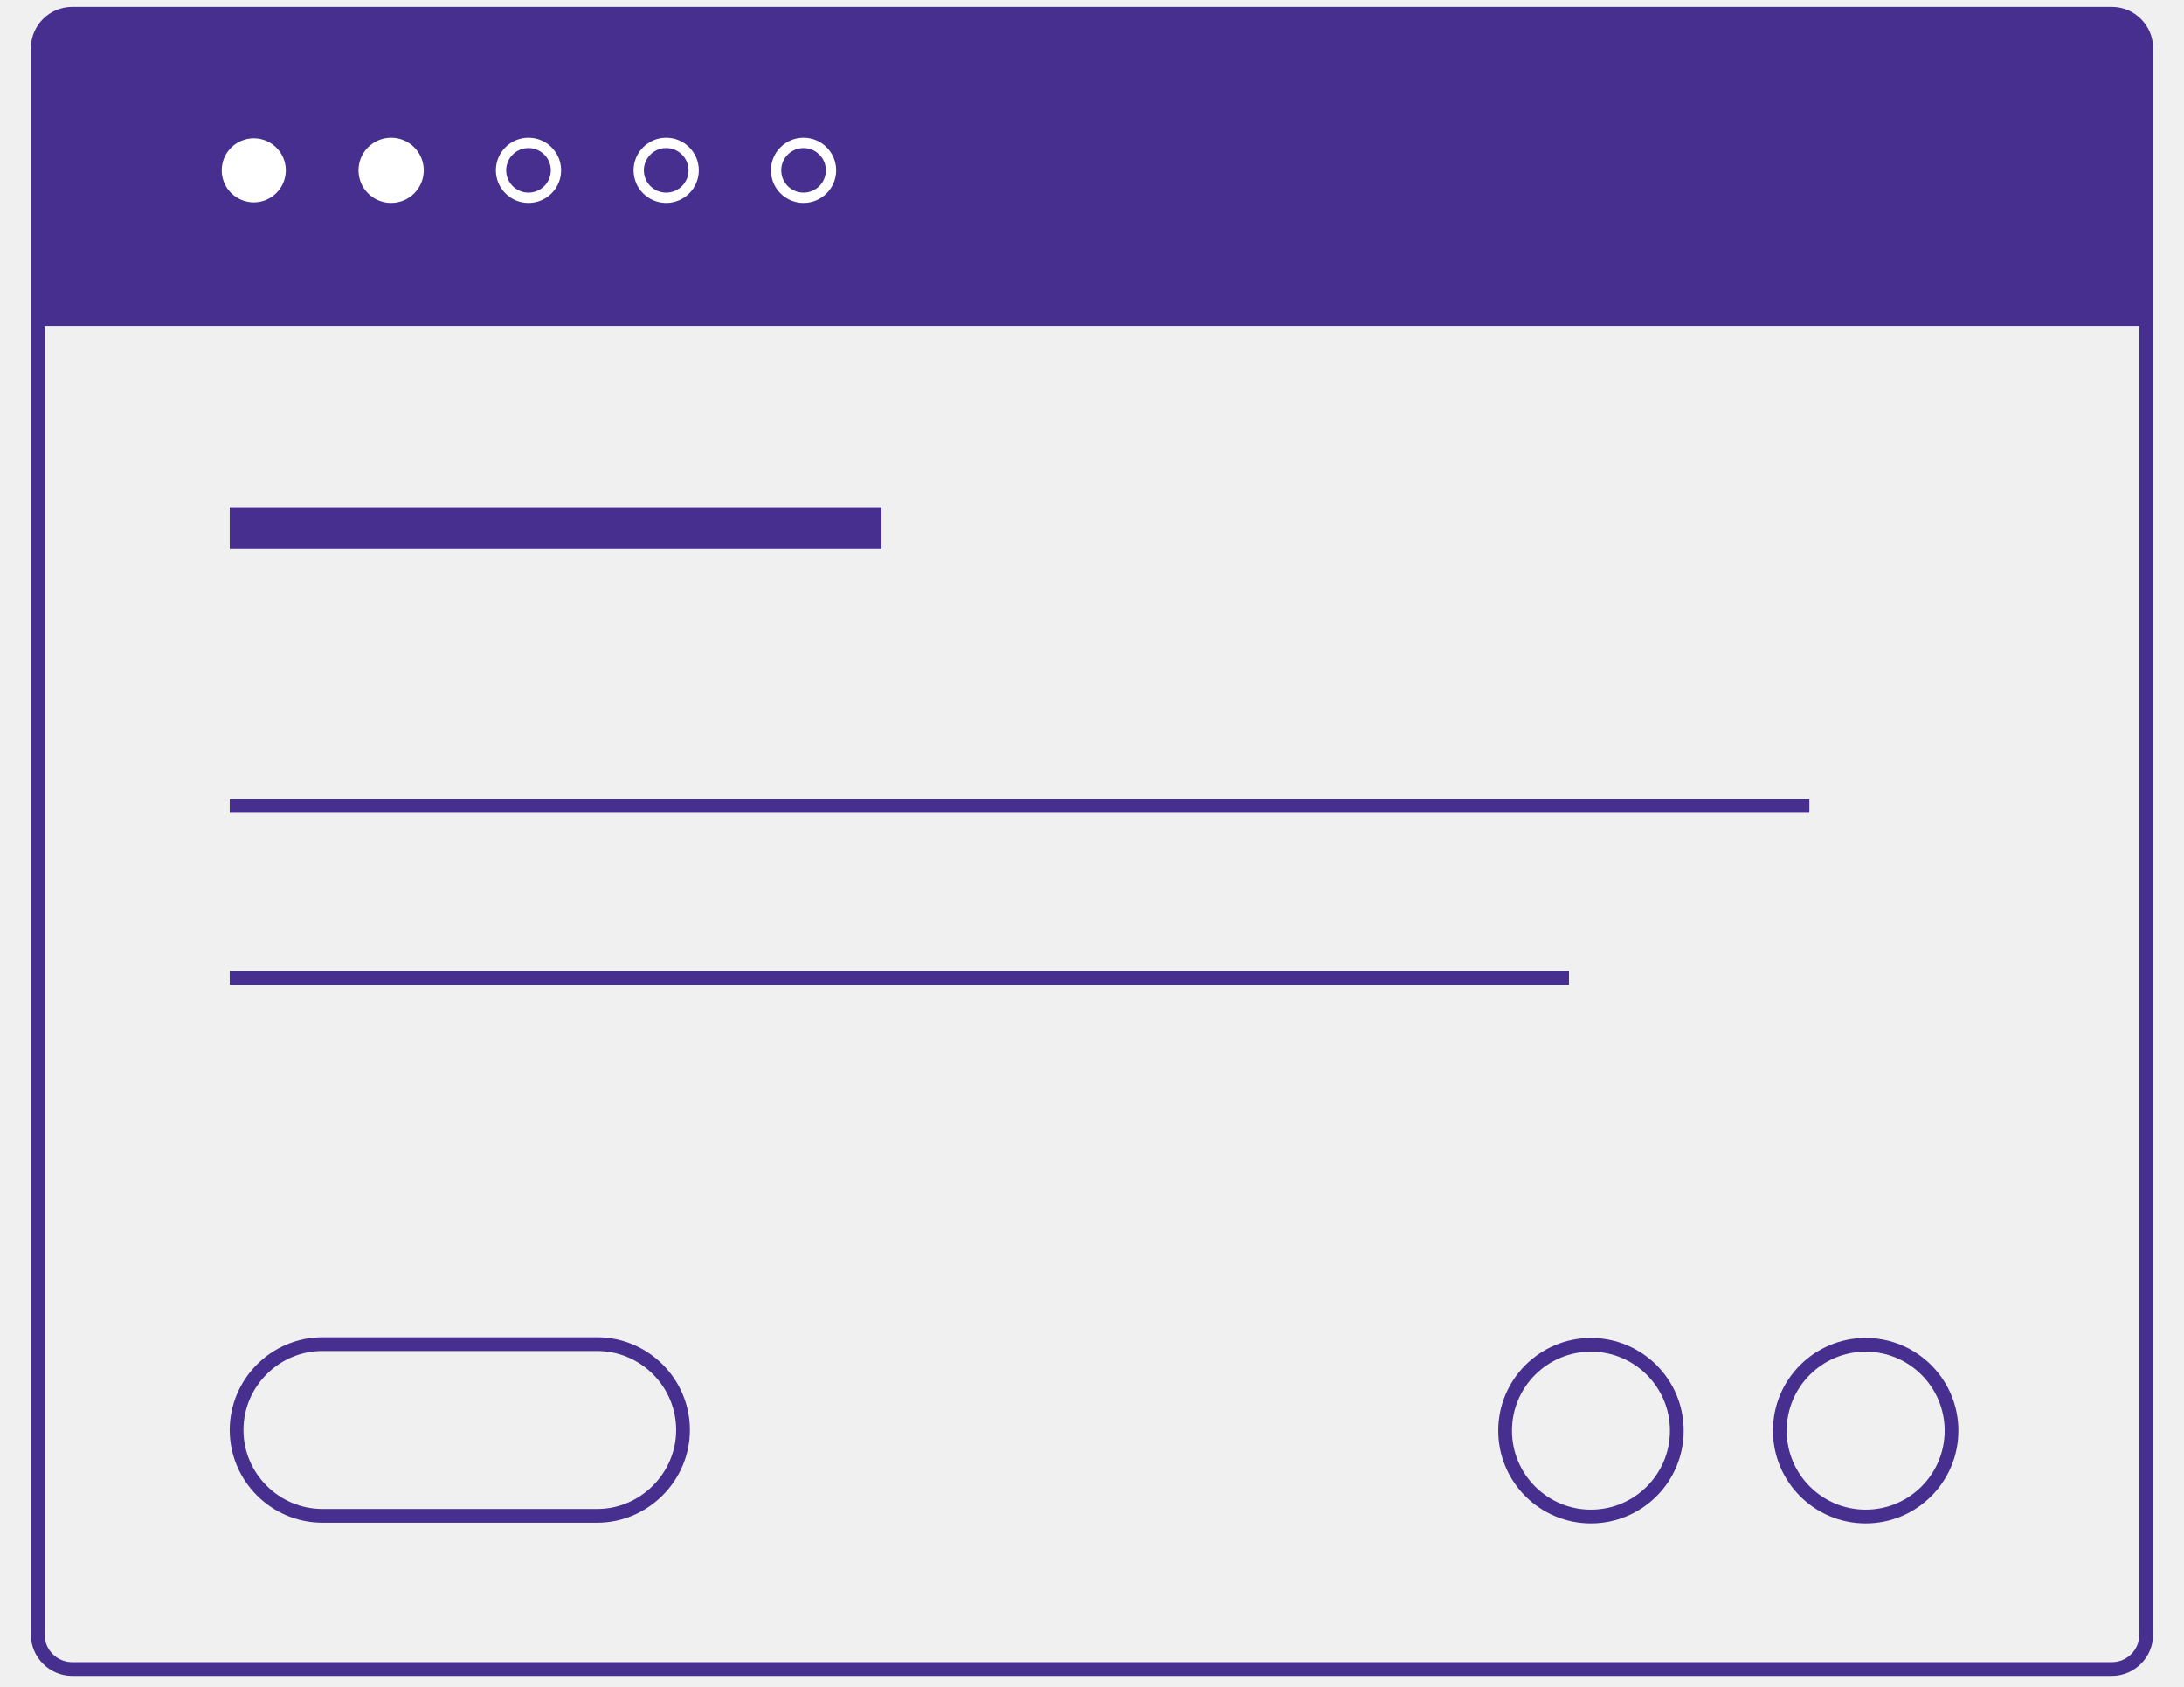
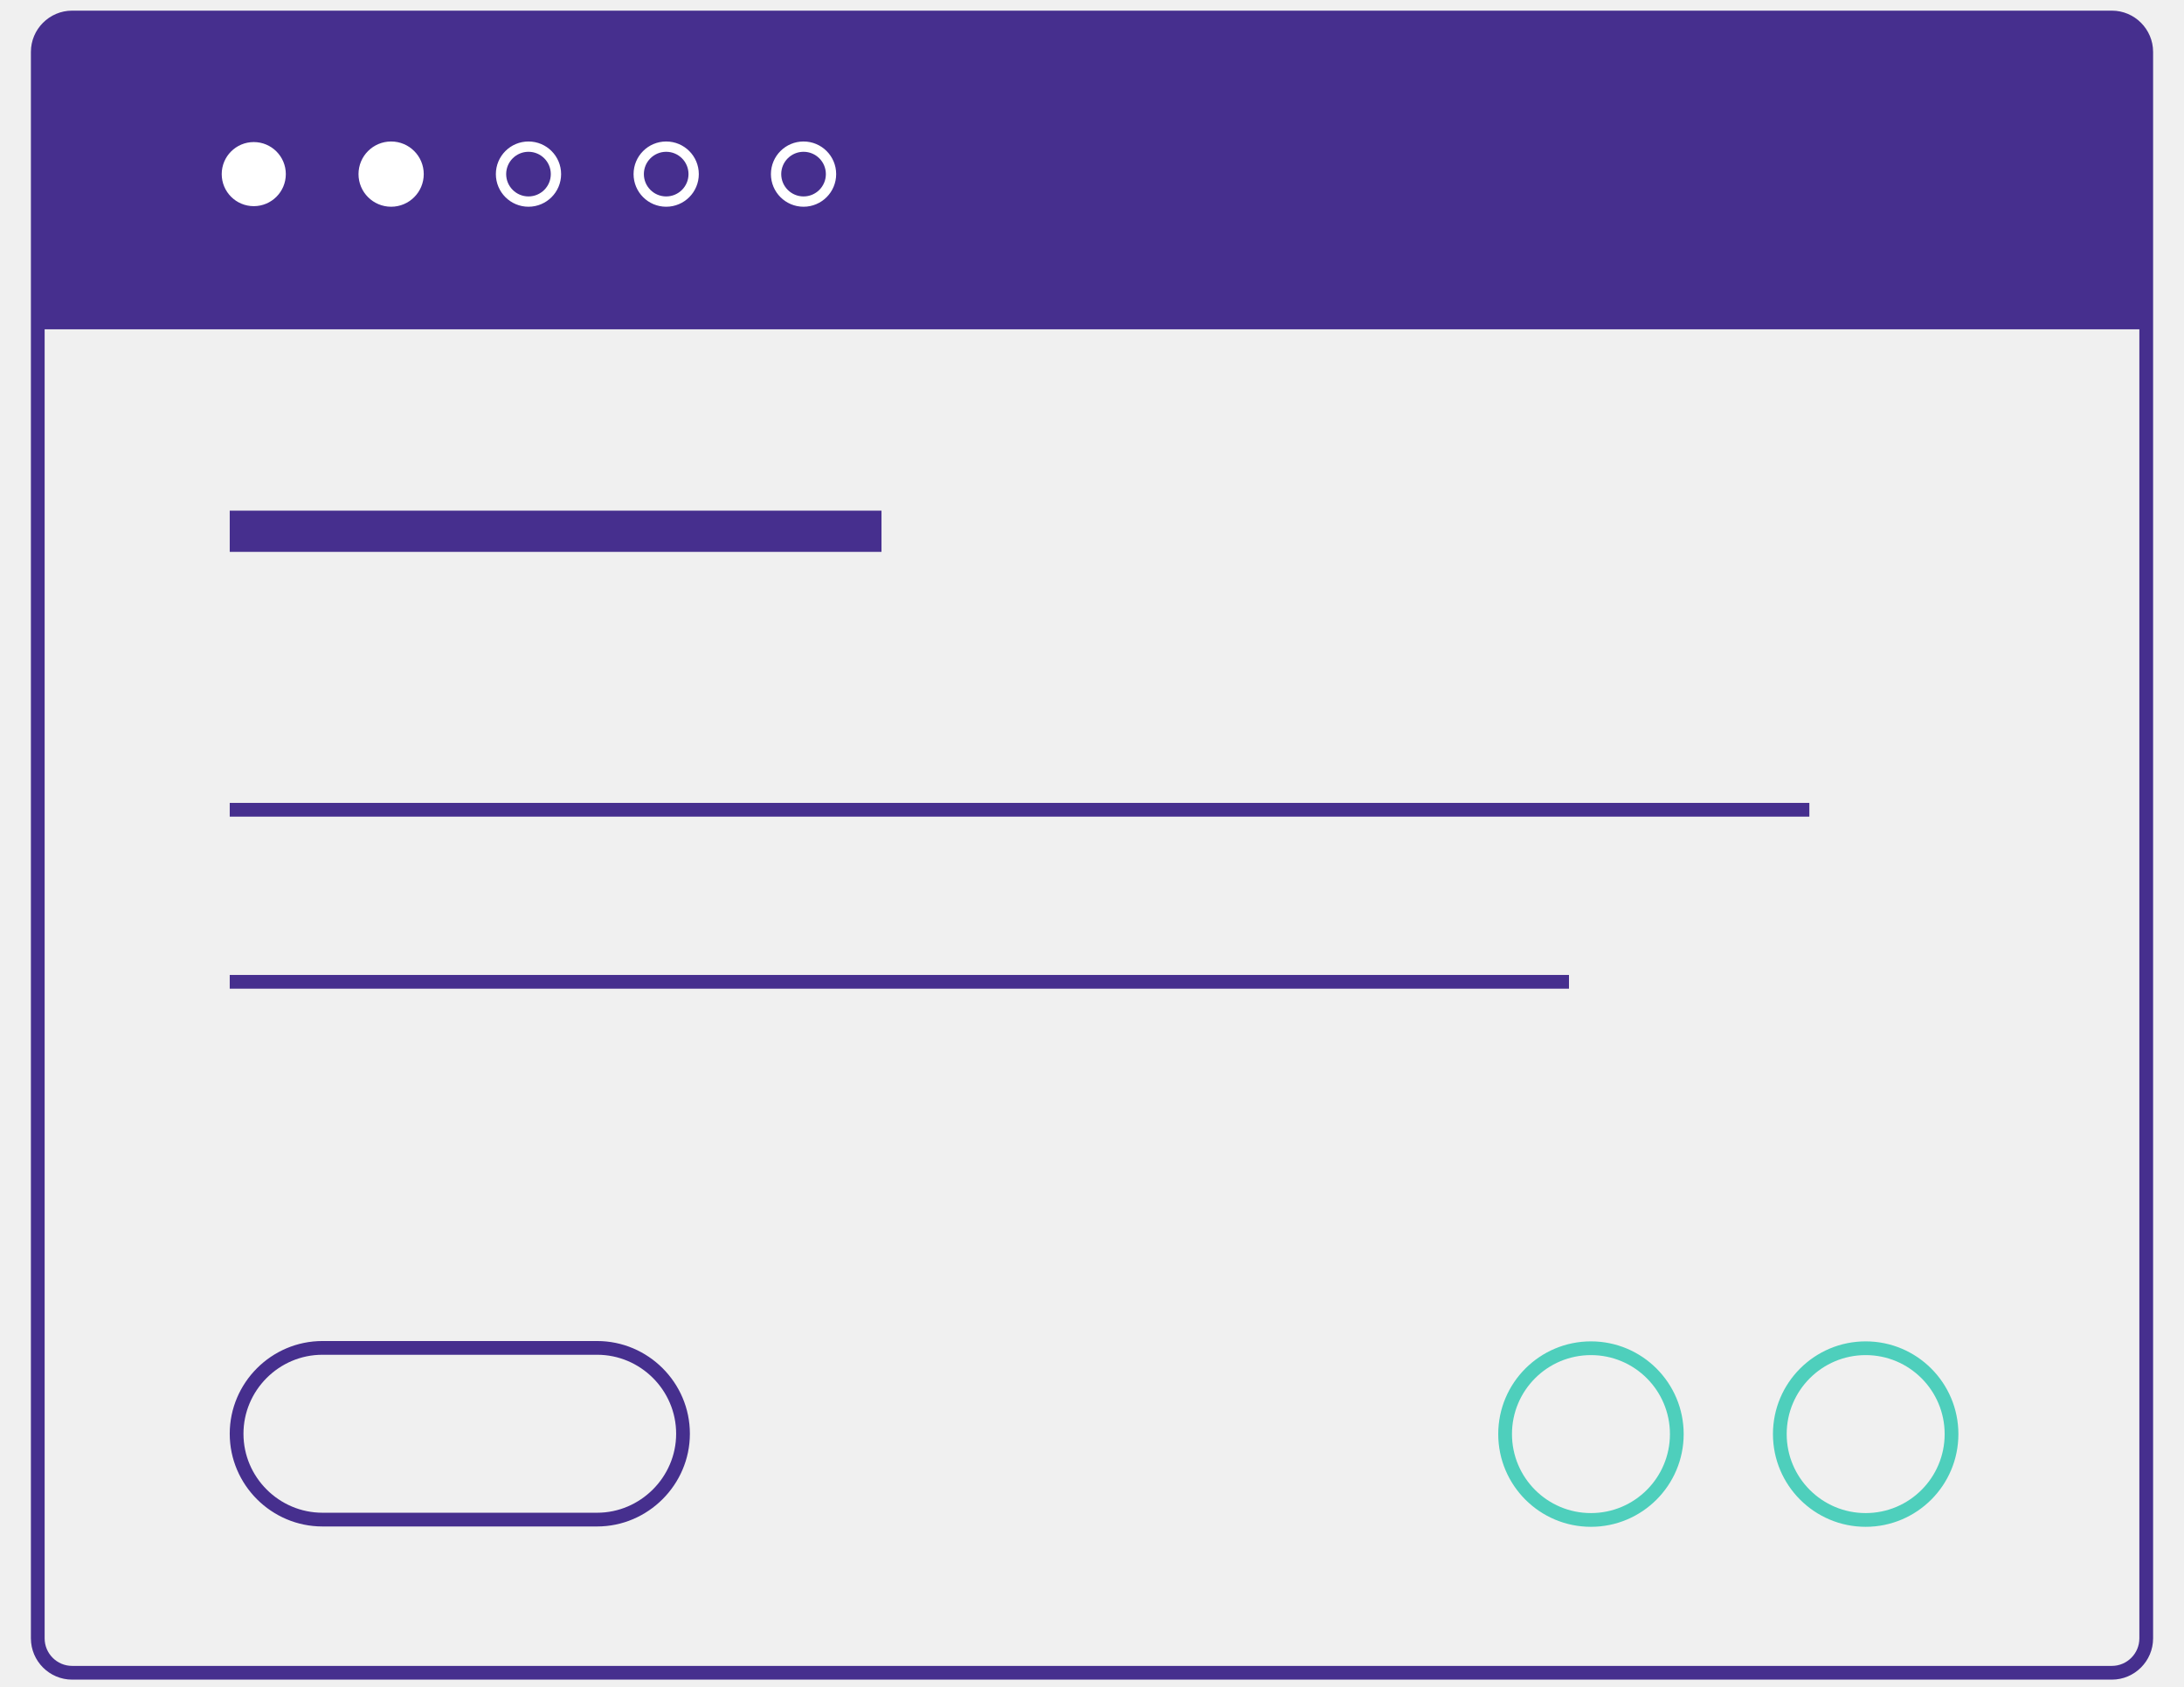
<svg xmlns="http://www.w3.org/2000/svg" version="1.1" id="Layer_1" x="0px" y="0px" viewBox="0 0 636 491" enable-background="new 0 0 636 491" xml:space="preserve">
-   <path fill="#462F8E" d="M625.8,94.9h-614V13.6c0-4.8,3.9-8.8,8.8-8.8H617c4.8,0,8.8,3.9,8.8,8.8V94.9z" />
-   <circle fill="#FFFFFF" stroke="#FFFFFF" stroke-width="2.667" stroke-miterlimit="10" cx="73.9" cy="49.6" r="8" />
-   <circle fill="none" stroke="#462F8E" stroke-width="4" stroke-miterlimit="10" cx="543.3" cy="416.6" r="25" />
-   <line fill="none" stroke="#462F8E" stroke-width="12" stroke-miterlimit="10" x1="66.9" y1="153.7" x2="256.7" y2="153.7" />
-   <line fill="none" stroke="#462F8E" stroke-width="4" stroke-miterlimit="10" x1="66.9" y1="234.7" x2="526.9" y2="234.7" />
-   <line fill="none" stroke="#462F8E" stroke-width="4" stroke-miterlimit="10" x1="66.9" y1="284.8" x2="456.9" y2="284.8" />
-   <path fill="none" stroke="#462F8E" stroke-width="4" stroke-miterlimit="10" d="M173.9,441.4h-80c-13.7,0-25-11.2-25-25v0  c0-13.7,11.2-25,25-25h80c13.7,0,25,11.2,25,25v0C198.9,430.1,187.6,441.4,173.9,441.4z" />
-   <circle fill="none" stroke="#462F8E" stroke-width="4" stroke-miterlimit="10" cx="463.3" cy="416.6" r="25" />
-   <circle fill="#FFFFFF" stroke="#FFFFFF" stroke-width="3" stroke-miterlimit="10" cx="113.9" cy="49.6" r="8" />
-   <circle fill="none" stroke="#FFFFFF" stroke-width="3" stroke-miterlimit="10" cx="153.9" cy="49.6" r="8" />
-   <circle fill="none" stroke="#FFFFFF" stroke-width="3" stroke-miterlimit="10" cx="194" cy="49.6" r="8" />
-   <circle fill="none" stroke="#FFFFFF" stroke-width="3" stroke-miterlimit="10" cx="234" cy="49.6" r="8" />
+   <path fill="#462F8E" d="M625.8,95.9h-614V14.7c0-4.8,3.9-8.8,8.8-8.8H617c4.8,0,8.8,3.9,8.8,8.8V95.9z" />
+   <circle fill="#FFFFFF" stroke="#FFFFFF" stroke-width="2.667" stroke-miterlimit="10" cx="73.9" cy="50.7" r="8" />
+   <circle fill="none" stroke="#4ECFBC" stroke-width="4" stroke-miterlimit="10" cx="543.3" cy="417.6" r="25" />
+   <line fill="none" stroke="#462F8E" stroke-width="12" stroke-miterlimit="10" x1="66.9" y1="154.7" x2="256.7" y2="154.7" />
+   <line fill="none" stroke="#462F8E" stroke-width="4" stroke-miterlimit="10" x1="66.9" y1="235.8" x2="526.9" y2="235.8" />
+   <line fill="none" stroke="#462F8E" stroke-width="4" stroke-miterlimit="10" x1="66.9" y1="285.9" x2="456.9" y2="285.9" />
+   <path fill="none" stroke="#462F8E" stroke-width="4" stroke-miterlimit="10" d="M173.9,442.5h-80c-13.7,0-25-11.2-25-25v0  c0-13.7,11.2-25,25-25h80c13.7,0,25,11.2,25,25v0C198.9,431.2,187.6,442.5,173.9,442.5z" />
+   <circle fill="none" stroke="#4ECFBC" stroke-width="4" stroke-miterlimit="10" cx="463.3" cy="417.6" r="25" />
+   <circle fill="#FFFFFF" stroke="#FFFFFF" stroke-width="3" stroke-miterlimit="10" cx="113.9" cy="50.7" r="8" />
+   <circle fill="none" stroke="#FFFFFF" stroke-width="3" stroke-miterlimit="10" cx="153.9" cy="50.7" r="8" />
+   <circle fill="none" stroke="#FFFFFF" stroke-width="3" stroke-miterlimit="10" cx="194" cy="50.7" r="8" />
+   <circle fill="none" stroke="#FFFFFF" stroke-width="3" stroke-miterlimit="10" cx="234" cy="50.7" r="8" />
  <g>
-     <path fill="#462F8E" d="M615,6c4.4,0,8,3.6,8,8v462c0,4.4-3.6,8-8,8H21c-4.4,0-8-3.6-8-8V14c0-4.4,3.6-8,8-8H615 M615,2H21   C14.4,2,9,7.4,9,14v462c0,6.6,5.4,12,12,12h594c6.6,0,12-5.4,12-12V14C627,7.4,621.6,2,615,2L615,2z" />
+     <path fill="#462F8E" d="M615,7.1c4.4,0,8,3.6,8,8v462c0,4.4-3.6,8-8,8H21c-4.4,0-8-3.6-8-8v-462c0-4.4,3.6-8,8-8H615 M615,3.1H21   c-6.6,0-12,5.4-12,12v462c0,6.6,5.4,12,12,12h594c6.6,0,12-5.4,12-12v-462C627,8.5,621.6,3.1,615,3.1L615,3.1z" />
  </g>
-   <g>
-     <line fill="none" stroke="#462F8E" stroke-width="4" stroke-miterlimit="10" x1="-484.6" y1="167" x2="-484.6" y2="252" />
-     <path fill="none" stroke="#462F8E" stroke-width="4" stroke-linecap="round" stroke-linejoin="round" stroke-miterlimit="10" d="   M-287.3,321.4v-67.9l0,0c0-1.1-0.9-1.9-1.9-1.9h-396.4c-1.1,0-1.9,0.9-1.9,1.9l0,0v67.9" />
-     <g>
-       <g>
-         <path fill="#462F8E" d="M-380.8,3.7c2.2,0,4,1.8,4,4v151.8c0,2.2-1.8,4-4,4h-211.7c-2.2,0-4-1.8-4-4V7.7c0-2.2,1.8-4,4-4H-380.8      M-380.8-0.3h-211.7c-4.4,0-8,3.6-8,8v151.8c0,4.4,3.6,8,8,8h211.7c4.4,0,8-3.6,8-8V7.7C-372.8,3.3-376.3-0.3-380.8-0.3     L-380.8-0.3z" />
-       </g>
-       <path fill="#462F8E" d="M-375.6,32h-223V7.3c0-3,2.4-5.3,5.3-5.3H-381c3,0,5.3,2.4,5.3,5.3V32z" />
-       <line fill="none" stroke="#462F8E" stroke-width="6" stroke-miterlimit="10" x1="-574.2" y1="59.1" x2="-494.4" y2="59.1" />
-       <line fill="none" stroke="#462F8E" stroke-width="3" stroke-miterlimit="10" x1="-574.2" y1="84.1" x2="-424.4" y2="84.1" />
-       <circle fill="none" stroke="#462F8E" stroke-width="3" stroke-miterlimit="10" cx="-409.1" cy="132.8" r="10" />
-       <path fill="none" stroke="#462F8E" stroke-width="3" stroke-miterlimit="10" d="M-538.3,142.8h-25c-5.5,0-10-4.5-10-10v0    c0-5.5,4.5-10,10-10h25c5.5,0,10,4.5,10,10v0C-528.3,138.3-532.8,142.8-538.3,142.8z" />
-     </g>
-     <g>
-       <g>
-         <path fill="#462F8E" d="M-580.9,324c2.2,0,4,1.8,4,4v151.8c0,2.2-1.8,4-4,4h-211.7c-2.2,0-4-1.8-4-4V328c0-2.2,1.8-4,4-4H-580.9      M-580.9,320h-211.7c-4.4,0-8,3.6-8,8v151.8c0,4.4,3.6,8,8,8h211.7c4.4,0,8-3.6,8-8V328C-572.9,323.6-576.5,320-580.9,320     L-580.9,320z" />
-       </g>
-       <path fill="#462F8E" d="M-575.8,352.3h-222v-24.7c0-3,2.4-5.3,5.3-5.3h211.3c3,0,5.3,2.4,5.3,5.3V352.3z" />
-       <line fill="none" stroke="#462F8E" stroke-width="6" stroke-miterlimit="10" x1="-774.4" y1="379.4" x2="-694.6" y2="379.4" />
-       <line fill="none" stroke="#462F8E" stroke-width="3" stroke-miterlimit="10" x1="-774.4" y1="404.4" x2="-624.5" y2="404.4" />
-       <circle fill="none" stroke="#462F8E" stroke-width="3" stroke-miterlimit="10" cx="-609.3" cy="453" r="10" />
-       <path fill="none" stroke="#462F8E" stroke-width="3" stroke-miterlimit="10" d="M-738.4,463h-25c-5.5,0-10-4.5-10-10v0    c0-5.5,4.5-10,10-10h25c5.5,0,10,4.5,10,10v0C-728.4,458.5-732.9,463-738.4,463z" />
-     </g>
-     <g>
-       <g>
-         <path fill="#462F8E" d="M-180.6,324c2.2,0,4,1.8,4,4v151.8c0,2.2-1.8,4-4,4h-211.7c-2.2,0-4-1.8-4-4V328c0-2.2,1.8-4,4-4H-180.6      M-180.6,320h-211.7c-4.4,0-8,3.6-8,8v151.8c0,4.4,3.6,8,8,8h211.7c4.4,0,8-3.6,8-8V328C-172.6,323.6-176.2,320-180.6,320     L-180.6,320z" />
-       </g>
-       <path fill="#462F8E" d="M-175.5,352.3h-222v-24.7c0-3,2.4-5.3,5.3-5.3h211.3c3,0,5.3,2.4,5.3,5.3V352.3z" />
-       <line fill="none" stroke="#462F8E" stroke-width="6" stroke-miterlimit="10" x1="-374.1" y1="379.4" x2="-294.3" y2="379.4" />
-       <line fill="none" stroke="#462F8E" stroke-width="3" stroke-miterlimit="10" x1="-374.1" y1="404.4" x2="-224.2" y2="404.4" />
-       <circle fill="none" stroke="#462F8E" stroke-width="3" stroke-miterlimit="10" cx="-209" cy="453" r="10" />
-       <path fill="none" stroke="#462F8E" stroke-width="3" stroke-miterlimit="10" d="M-338.1,463h-25c-5.5,0-10-4.5-10-10v0    c0-5.5,4.5-10,10-10h25c5.5,0,10,4.5,10,10v0C-328.1,458.5-332.6,463-338.1,463z" />
-     </g>
-   </g>
-   <g>
-     <g>
-       <path fill="#462F8E" d="M1395.8,325.3c2.2,0,4,1.8,4,4V481c0,2.2-1.8,4-4,4h-211.7c-2.2,0-4-1.8-4-4V329.3c0-2.2,1.8-4,4-4H1395.8     M1395.8,321.3h-211.7c-4.4,0-8,3.6-8,8V481c0,4.4,3.6,8,8,8h211.7c4.4,0,8-3.6,8-8V329.3C1403.8,324.8,1400.2,321.3,1395.8,321.3    L1395.8,321.3z" />
-     </g>
-     <path fill="#462F8E" d="M1401,353.5h-222v-24.7c0-3,2.4-5.3,5.3-5.3h211.3c3,0,5.3,2.4,5.3,5.3V353.5z" />
-     <line fill="none" stroke="#462F8E" stroke-width="6" stroke-miterlimit="10" x1="1202.4" y1="380.6" x2="1282.1" y2="380.6" />
-     <line fill="none" stroke="#462F8E" stroke-width="3" stroke-miterlimit="10" x1="1202.4" y1="405.7" x2="1352.2" y2="405.7" />
-     <circle fill="none" stroke="#462F8E" stroke-width="3" stroke-miterlimit="10" cx="1367.4" cy="454.3" r="10" />
-     <path fill="none" stroke="#462F8E" stroke-width="3" stroke-miterlimit="10" d="M1238.3,464.3h-25c-5.5,0-10-4.5-10-10v0   c0-5.5,4.5-10,10-10h25c5.5,0,10,4.5,10,10v0C1248.3,459.8,1243.8,464.3,1238.3,464.3z" />
-   </g>
-   <g>
-     <path fill="#462F8E" d="M1095.6,325.3c2.2,0,4,1.8,4,4V481c0,2.2-1.8,4-4,4H883.9c-2.2,0-4-1.8-4-4V329.3c0-2.2,1.8-4,4-4H1095.6    M1095.6,321.3H883.9c-4.4,0-8,3.6-8,8V481c0,4.4,3.6,8,8,8h211.7c4.4,0,8-3.6,8-8V329.3C1103.6,324.8,1100,321.3,1095.6,321.3   L1095.6,321.3z" />
-   </g>
-   <path fill="#462F8E" d="M1100.7,353.5h-222v-24.7c0-3,2.4-5.3,5.3-5.3h211.3c3,0,5.3,2.4,5.3,5.3V353.5z" />
-   <line fill="none" stroke="#462F8E" stroke-width="6" stroke-miterlimit="10" x1="902.1" y1="380.6" x2="981.9" y2="380.6" />
-   <line fill="none" stroke="#462F8E" stroke-width="3" stroke-miterlimit="10" x1="902.1" y1="405.7" x2="1052" y2="405.7" />
-   <circle fill="none" stroke="#462F8E" stroke-width="3" stroke-miterlimit="10" cx="1067.2" cy="454.3" r="10" />
-   <path fill="none" stroke="#462F8E" stroke-width="3" stroke-miterlimit="10" d="M938.1,464.3h-25c-5.5,0-10-4.5-10-10v0  c0-5.5,4.5-10,10-10h25c5.5,0,10,4.5,10,10v0C948.1,459.8,943.6,464.3,938.1,464.3z" />
-   <line fill="none" stroke="#462F8E" stroke-width="8" stroke-miterlimit="10" x1="920.1" y1="48.4" x2="1130" y2="48.4" />
-   <line fill="none" stroke="#462F8E" stroke-width="3" stroke-miterlimit="10" x1="920.1" y1="98.4" x2="1359.2" y2="98.4" />
-   <g>
-     <g>
-       <path fill="#462F8E" d="M1395.8,5c2.2,0,4,1.8,4,4v241.8c0,2.2-1.8,4-4,4H883.9c-2.2,0-4-1.8-4-4V9c0-2.2,1.8-4,4-4H1395.8     M1395.8,1H883.9c-4.4,0-8,3.6-8,8v241.8c0,4.4,3.6,8,8,8h511.9c4.4,0,8-3.6,8-8V9C1403.8,4.6,1400.2,1,1395.8,1L1395.8,1z" />
-     </g>
-   </g>
-   <rect x="920.6" y="189.4" fill="#462F8E" width="70" height="25" />
-   <line fill="none" stroke="#462F8E" stroke-width="3" stroke-miterlimit="10" x1="920.1" y1="143.4" x2="1359.2" y2="143.4" />
-   <path fill="none" stroke="#462F8E" stroke-width="4" stroke-linecap="round" stroke-linejoin="round" stroke-miterlimit="10" d="  M7.9-394.9" />
-   <path fill="none" stroke="#462F8E" stroke-width="4" stroke-linecap="round" stroke-linejoin="round" stroke-miterlimit="10" d="  M271.6-404.8H7.8" />
-   <g>
-     <g>
-       <path fill="#462F8E" d="M425.8-644.6c2.2,0,4,1.8,4,4v151.8c0,2.2-1.8,4-4,4H214.1c-2.2,0-4-1.8-4-4v-151.8c0-2.2,1.8-4,4-4H425.8     M425.8-648.6H214.1c-4.4,0-8,3.6-8,8v151.8c0,4.4,3.6,8,8,8h211.7c4.4,0,8-3.6,8-8v-151.8C433.8-645,430.3-648.6,425.8-648.6    L425.8-648.6z" />
-     </g>
-     <path fill="#462F8E" d="M431-616.4H208V-641c0-3,2.4-5.3,5.3-5.3h212.3c3,0,5.3,2.4,5.3,5.3V-616.4z" />
-     <line fill="none" stroke="#462F8E" stroke-width="6" stroke-miterlimit="10" x1="232.4" y1="-589.3" x2="312.2" y2="-589.3" />
-     <line fill="none" stroke="#462F8E" stroke-width="3" stroke-miterlimit="10" x1="232.4" y1="-564.2" x2="382.2" y2="-564.2" />
-     <circle fill="none" stroke="#462F8E" stroke-width="3" stroke-miterlimit="10" cx="397.5" cy="-515.6" r="10" />
-     <path fill="none" stroke="#462F8E" stroke-width="3" stroke-miterlimit="10" d="M268.3-505.6h-25c-5.5,0-10-4.5-10-10l0,0   c0-5.5,4.5-10,10-10h25c5.5,0,10,4.5,10,10l0,0C278.3-510.1,273.8-505.6,268.3-505.6z" />
-   </g>
-   <g>
-     <g>
-       <path fill="#462F8E" d="M224.7-326.4c2.2,0,4,1.8,4,4v151.8c0,2.2-1.8,4-4,4H13c-2.2,0-4-1.8-4-4v-151.8c0-2.2,1.8-4,4-4H224.7     M224.7-330.4H13c-4.4,0-8,3.6-8,8v151.8c0,4.4,3.6,8,8,8h211.7c4.4,0,8-3.6,8-8v-151.8C232.7-326.8,229.1-330.4,224.7-330.4    L224.7-330.4z" />
-     </g>
-     <path fill="#462F8E" d="M229.8-298.1H7.8v-24.7c0-3,2.4-5.3,5.3-5.3h211.3c3,0,5.3,2.4,5.3,5.3V-298.1z" />
-     <line fill="none" stroke="#462F8E" stroke-width="6" stroke-miterlimit="10" x1="31.2" y1="-271" x2="111" y2="-271" />
-     <line fill="none" stroke="#462F8E" stroke-width="3" stroke-miterlimit="10" x1="31.2" y1="-246" x2="181.1" y2="-246" />
-     <circle fill="none" stroke="#462F8E" stroke-width="3" stroke-miterlimit="10" cx="196.3" cy="-197.4" r="10" />
-     <path fill="none" stroke="#462F8E" stroke-width="3" stroke-miterlimit="10" d="M67.2-187.4h-25c-5.5,0-10-4.5-10-10v0   c0-5.5,4.5-10,10-10h25c5.5,0,10,4.5,10,10v0C77.2-191.9,72.7-187.4,67.2-187.4z" />
-   </g>
-   <g>
-     <g>
-       <path fill="#462F8E" d="M624-326.4c2.2,0,4,1.8,4,4v151.8c0,2.2-1.8,4-4,4H412.3c-2.2,0-4-1.8-4-4v-151.8c0-2.2,1.8-4,4-4H624     M624-330.4H412.3c-4.4,0-8,3.6-8,8v151.8c0,4.4,3.6,8,8,8H624c4.4,0,8-3.6,8-8v-151.8C632-326.8,628.4-330.4,624-330.4L624-330.4    z" />
-     </g>
-     <path fill="#462F8E" d="M629.1-298.1h-222v-24.7c0-3,2.4-5.3,5.3-5.3h211.3c3,0,5.3,2.4,5.3,5.3V-298.1z" />
-     <line fill="none" stroke="#462F8E" stroke-width="6" stroke-miterlimit="10" x1="430.5" y1="-271" x2="510.3" y2="-271" />
-     <line fill="none" stroke="#462F8E" stroke-width="3" stroke-miterlimit="10" x1="430.5" y1="-246" x2="580.4" y2="-246" />
-     <circle fill="none" stroke="#462F8E" stroke-width="3" stroke-miterlimit="10" cx="595.6" cy="-197.4" r="10" />
-     <path fill="none" stroke="#462F8E" stroke-width="3" stroke-miterlimit="10" d="M466.5-187.4h-25c-5.5,0-10-4.5-10-10v0   c0-5.5,4.5-10,10-10h25c5.5,0,10,4.5,10,10v0C476.5-191.9,472-187.4,466.5-187.4z" />
-   </g>
-   <path fill="none" stroke="#462F8E" stroke-width="4" stroke-linecap="round" stroke-linejoin="round" stroke-miterlimit="10" d="  M629.4-404.8H365.7" />
-   <polyline fill="none" stroke="#462F8E" stroke-width="6" stroke-linecap="round" stroke-linejoin="round" stroke-miterlimit="10" points="  333.9,-421.3 316.3,-400.3 307.3,-410.3 " />
</svg>
